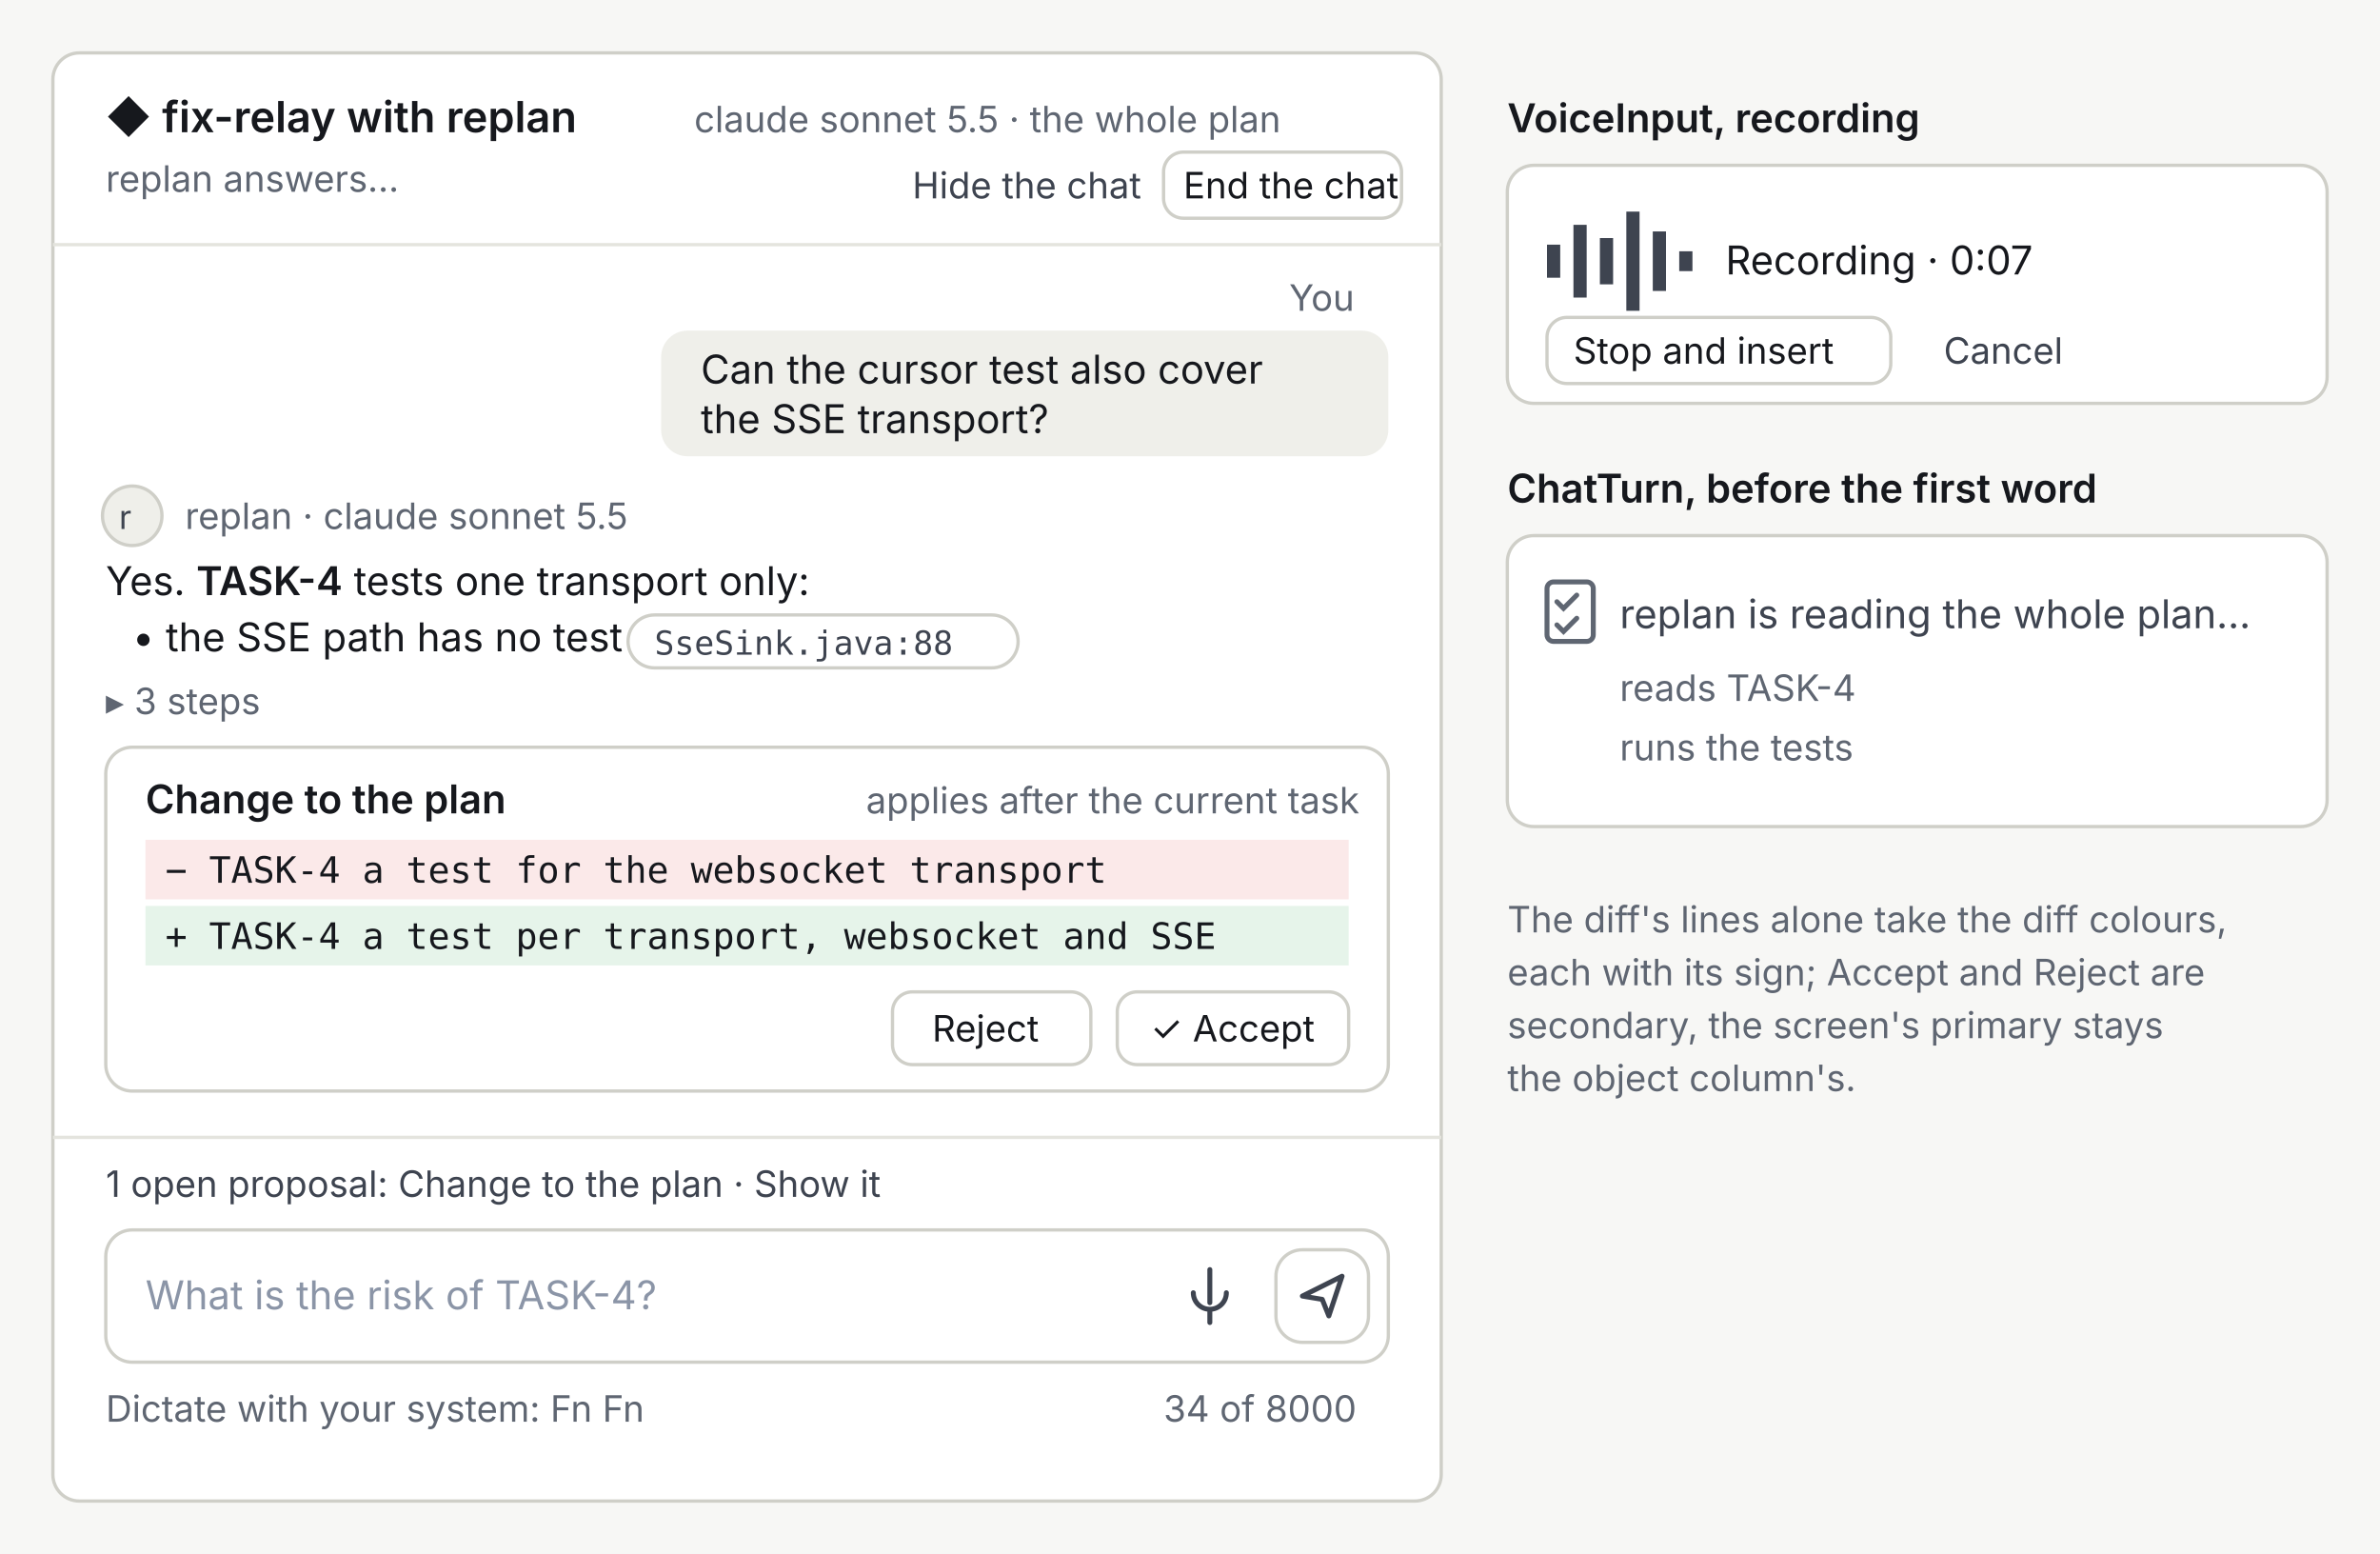
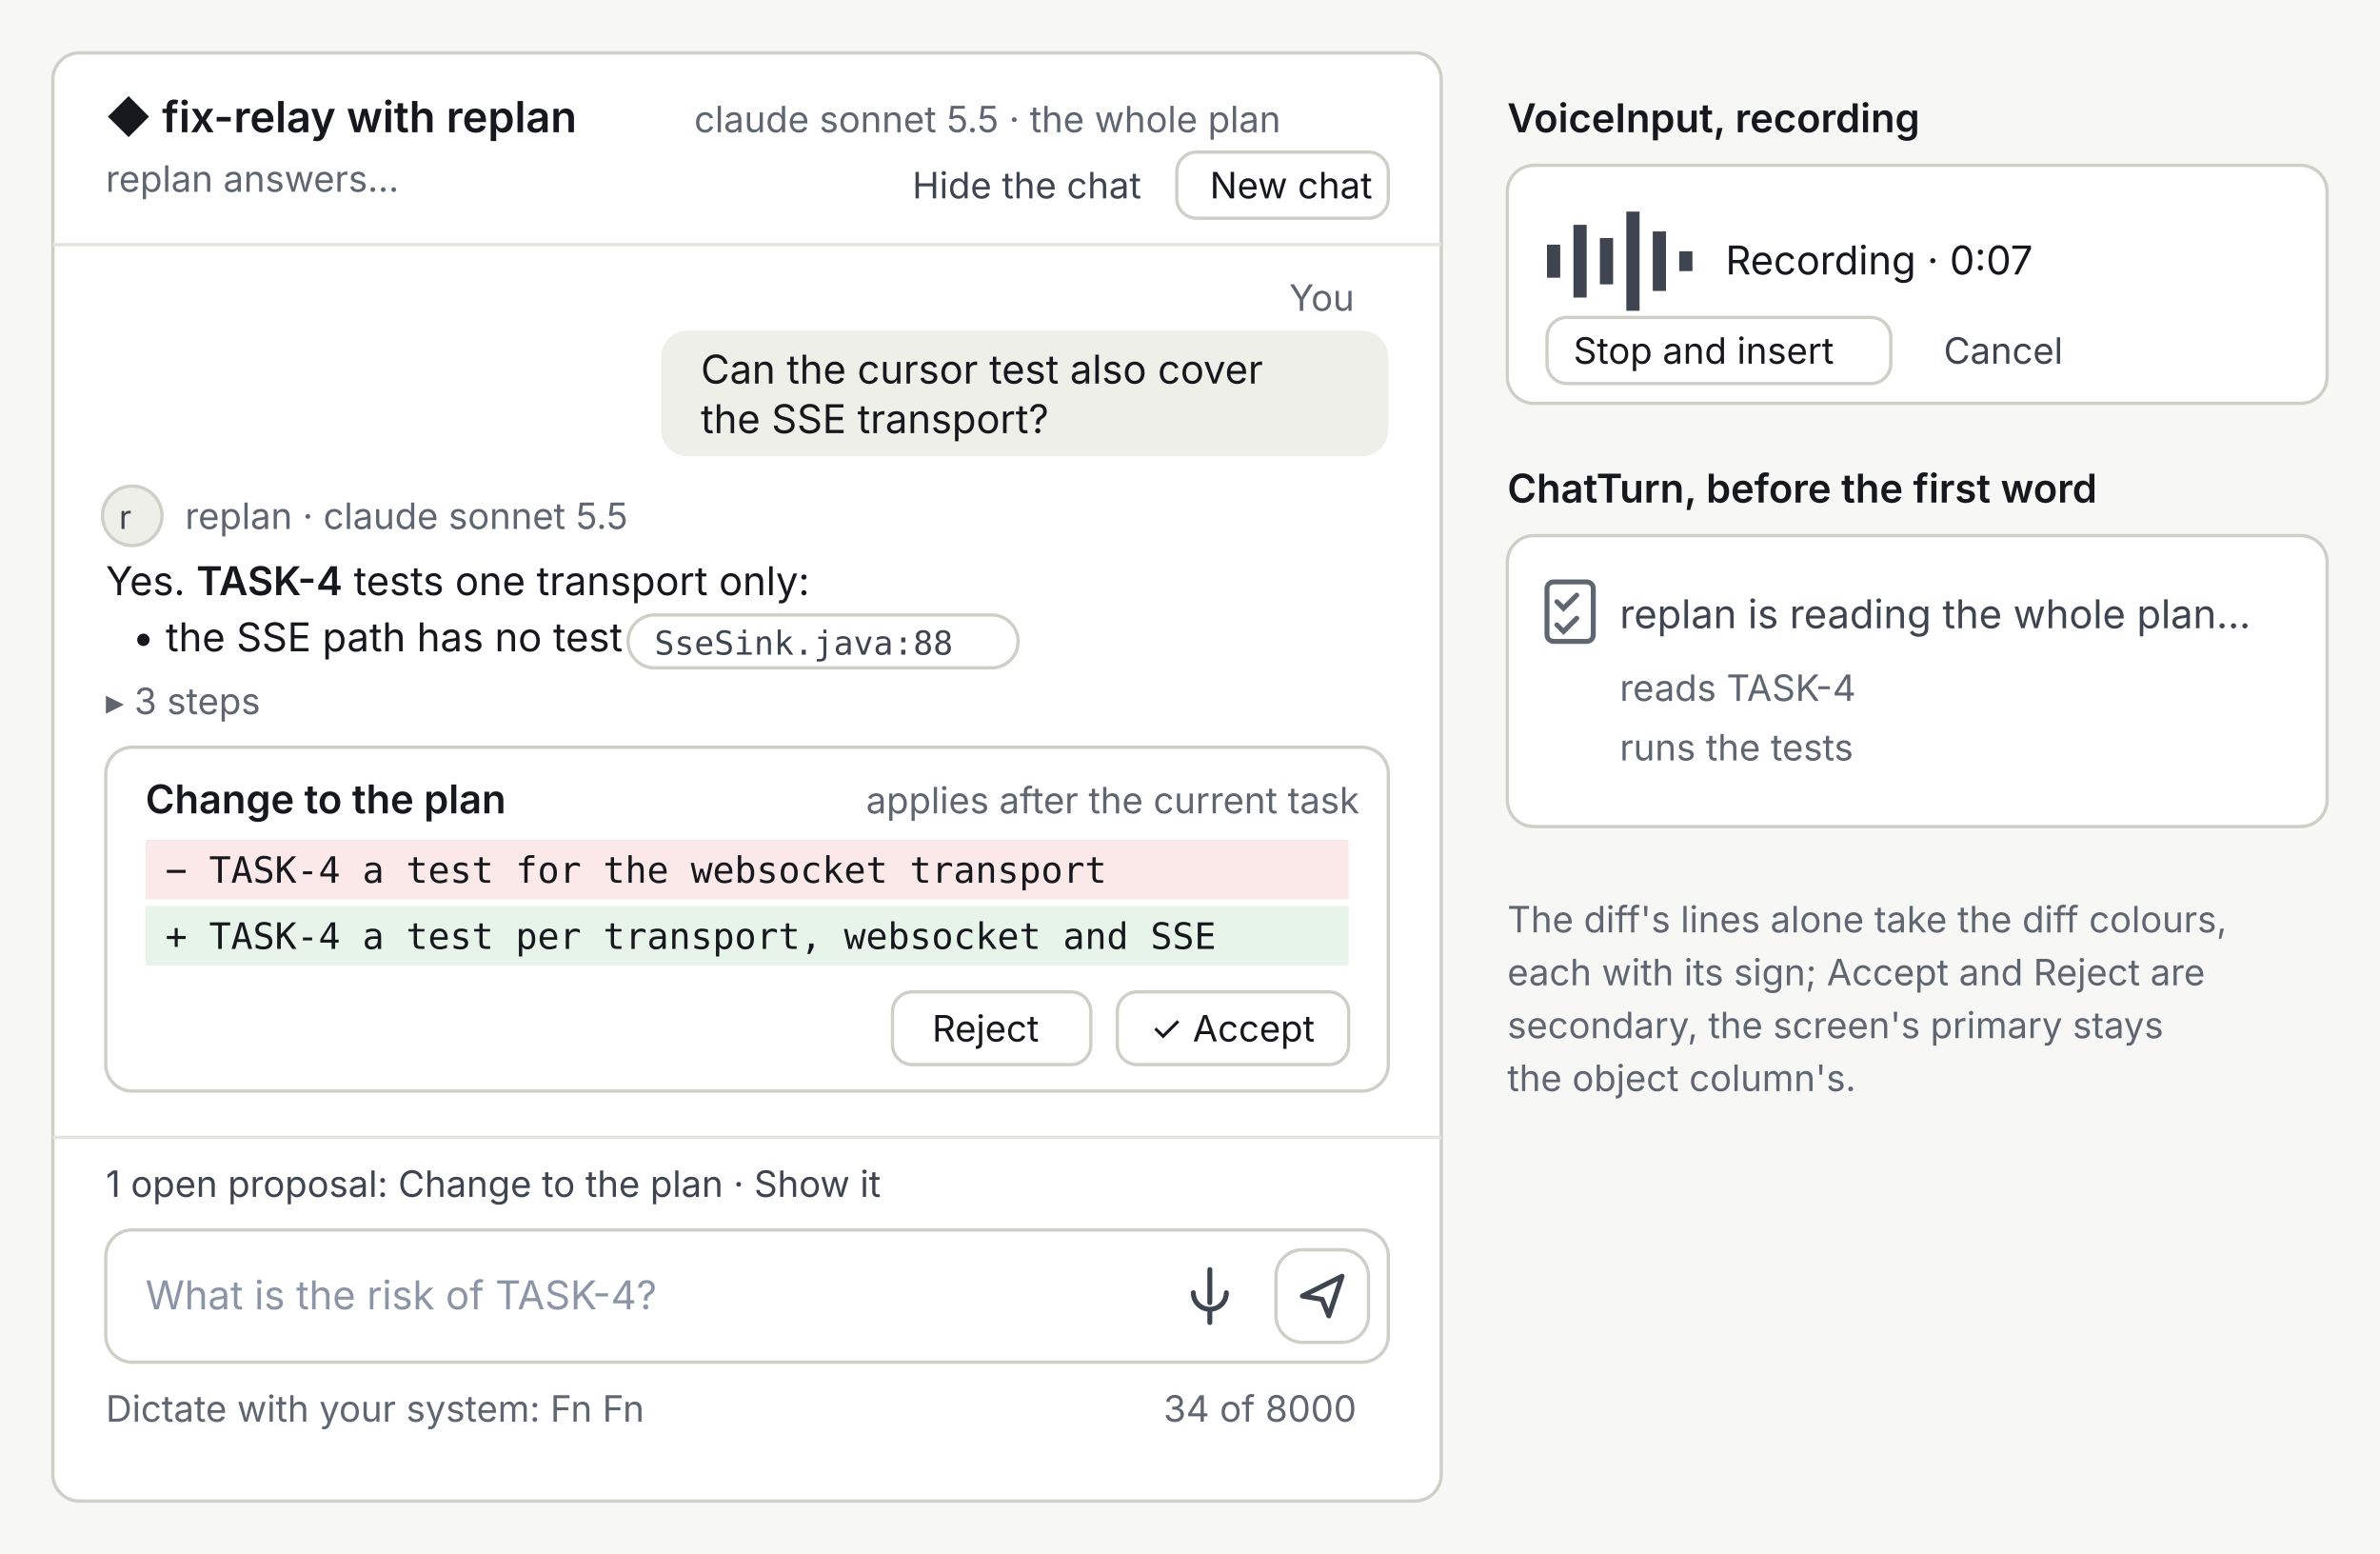
<svg xmlns="http://www.w3.org/2000/svg" viewBox="0 0 720 470" font-family="Inter, -apple-system, 'Segoe UI', sans-serif" role="img" aria-labelledby="t d">
  <rect width="720" height="470" fill="#F7F7F5" />
  <rect x="16" y="16" width="420" height="438" rx="8" fill="#FFFFFF" stroke="#CFCFC8" />
  <text x="32" y="40" font-size="13" fill="#16181D" font-weight="600">◆ fix-relay  with replan</text>
  <text x="210" y="40" font-size="11" fill="#5F6672">claude sonnet 5.5 · the whole plan</text>
  <text x="32" y="58" font-size="11" fill="#5F6672">replan answers…</text>
  <rect x="268" y="46" width="78" height="20" rx="6" fill="#FFFFFF" />
  <text x="276" y="60" font-size="11" fill="#3E4450">Hide the chat</text>
-   <rect x="352" y="46" width="72" height="20" rx="6" fill="#FFFFFF" stroke="#CFCFC8" />
-   <text x="358" y="60" font-size="11" fill="#16181D">End the chat</text>
+   <rect x="356" y="46" width="64" height="20" rx="6" fill="#FFFFFF" stroke="#CFCFC8" />
+   <text x="366" y="60" font-size="11" fill="#16181D">New chat</text>
  <line x1="16" y1="74" x2="436" y2="74" stroke="#E4E4DE" />
  <text x="390" y="94" font-size="11" fill="#5F6672">You</text>
  <rect x="200" y="100" width="220" height="38" rx="8" fill="#EFEFEA" />
  <text x="212" y="116" font-size="12" fill="#16181D">Can the cursor test also cover</text>
  <text x="212" y="131" font-size="12" fill="#16181D">the SSE transport?</text>
  <circle cx="40" cy="156" r="9" fill="#EFEFEA" stroke="#CFCFC8" />
  <text x="36" y="160" font-size="10" fill="#3E4450">r</text>
  <text x="56" y="160" font-size="11" fill="#5F6672">replan · claude sonnet 5.5</text>
  <text x="32" y="180" font-size="12" fill="#16181D">Yes. <tspan font-weight="600">TASK-4</tspan> tests one transport only:</text>
  <text x="40" y="197" font-size="12" fill="#16181D">• the SSE path has no test</text>
  <rect x="190" y="186" width="118" height="16" rx="8" fill="#FFFFFF" stroke="#CFCFC8" />
  <text x="198" y="198" font-size="10" fill="#3E4450" font-family="ui-monospace, Menlo, monospace">SseSink.java:88</text>
  <text x="32" y="216" font-size="11" fill="#5F6672">▸ 3 steps</text>
  <rect x="32" y="226" width="388" height="104" rx="8" fill="#FFFFFF" stroke="#CFCFC8" />
  <text x="44" y="246" font-size="12" fill="#16181D" font-weight="600">Change to the plan</text>
  <text x="262" y="246" font-size="11" fill="#5F6672">applies after the current task</text>
  <rect x="44" y="254" width="364" height="18" fill="#FBE9E9" />
  <text x="50" y="267" font-size="11" fill="#16181D" font-family="ui-monospace, Menlo, monospace">− TASK-4  a test for the websocket transport</text>
  <rect x="44" y="274" width="364" height="18" fill="#E6F4EA" />
  <text x="50" y="287" font-size="11" fill="#16181D" font-family="ui-monospace, Menlo, monospace">+ TASK-4  a test per transport, websocket and SSE</text>
  <rect x="270" y="300" width="60" height="22" rx="6" fill="#FFFFFF" stroke="#CFCFC8" />
  <text x="282" y="315" font-size="11" fill="#16181D">Reject</text>
  <rect x="338" y="300" width="70" height="22" rx="6" fill="#FFFFFF" stroke="#CFCFC8" />
  <text x="348" y="315" font-size="11" fill="#16181D">✓ Accept</text>
  <line x1="16" y1="344" x2="436" y2="344" stroke="#E4E4DE" />
  <text x="32" y="362" font-size="11" fill="#3E4450">1 open proposal: Change to the plan · Show it</text>
  <rect x="32" y="372" width="388" height="40" rx="8" fill="#FFFFFF" stroke="#CFCFC8" />
  <text x="44" y="396" font-size="12" fill="#8B95A7">What is the risk of TASK-4?</text>
  <rect x="352" y="378" width="28" height="28" rx="8" fill="#FFFFFF" />
  <path d="M366 384v10M361 391a5 5 0 0 0 10 0M366 396v4" stroke="#3E4450" stroke-width="1.5" fill="none" stroke-linecap="round" />
  <rect x="386" y="378" width="28" height="28" rx="8" fill="#FFFFFF" stroke="#CFCFC8" />
  <path d="M394 392l12-6-4 12-2-5z" stroke="#3E4450" stroke-width="1.5" fill="none" stroke-linecap="round" stroke-linejoin="round" />
  <text x="32" y="430" font-size="11" fill="#5F6672">Dictate with your system: Fn Fn</text>
  <text x="352" y="430" font-size="11" fill="#5F6672">34 of 8000</text>
  <text x="456" y="40" font-size="12" fill="#16181D" font-weight="600">VoiceInput, recording</text>
  <rect x="456" y="50" width="248" height="72" rx="8" fill="#FFFFFF" stroke="#CFCFC8" />
  <g fill="#3E4450">
    <rect x="468" y="74" width="4" height="10" />
    <rect x="476" y="68" width="4" height="22" />
    <rect x="484" y="72" width="4" height="14" />
    <rect x="492" y="64" width="4" height="30" />
    <rect x="500" y="70" width="4" height="18" />
    <rect x="508" y="76" width="4" height="6" />
  </g>
  <text x="522" y="83" font-size="12" fill="#16181D">Recording · 0:07</text>
  <rect x="468" y="96" width="104" height="20" rx="6" fill="#FFFFFF" stroke="#CFCFC8" />
  <text x="476" y="110" font-size="11" fill="#16181D">Stop and insert</text>
  <rect x="580" y="96" width="54" height="20" rx="6" fill="#FFFFFF" />
  <text x="588" y="110" font-size="11" fill="#3E4450">Cancel</text>
  <text x="456" y="152" font-size="12" fill="#16181D" font-weight="600">ChatTurn, before the first word</text>
  <rect x="456" y="162" width="248" height="88" rx="8" fill="#FFFFFF" stroke="#CFCFC8" />
  <rect x="468" y="176" width="14" height="18" rx="2" fill="none" stroke="#5F6672" stroke-width="1.5" />
  <path d="M471 182l2 2 4-4M471 189l2 2 4-4" stroke="#5F6672" stroke-width="1.5" fill="none" stroke-linecap="round" />
  <text x="490" y="190" font-size="12" fill="#3E4450">replan is reading the whole plan…</text>
  <text x="490" y="212" font-size="11" fill="#5F6672">reads TASK-4</text>
  <text x="490" y="230" font-size="11" fill="#5F6672">runs the tests</text>
  <text x="456" y="282" font-size="11" fill="#5F6672">The diff's lines alone take the diff colours,</text>
  <text x="456" y="298" font-size="11" fill="#5F6672">each with its sign; Accept and Reject are</text>
  <text x="456" y="314" font-size="11" fill="#5F6672">secondary, the screen's primary stays</text>
  <text x="456" y="330" font-size="11" fill="#5F6672">the object column's.</text>
</svg>
